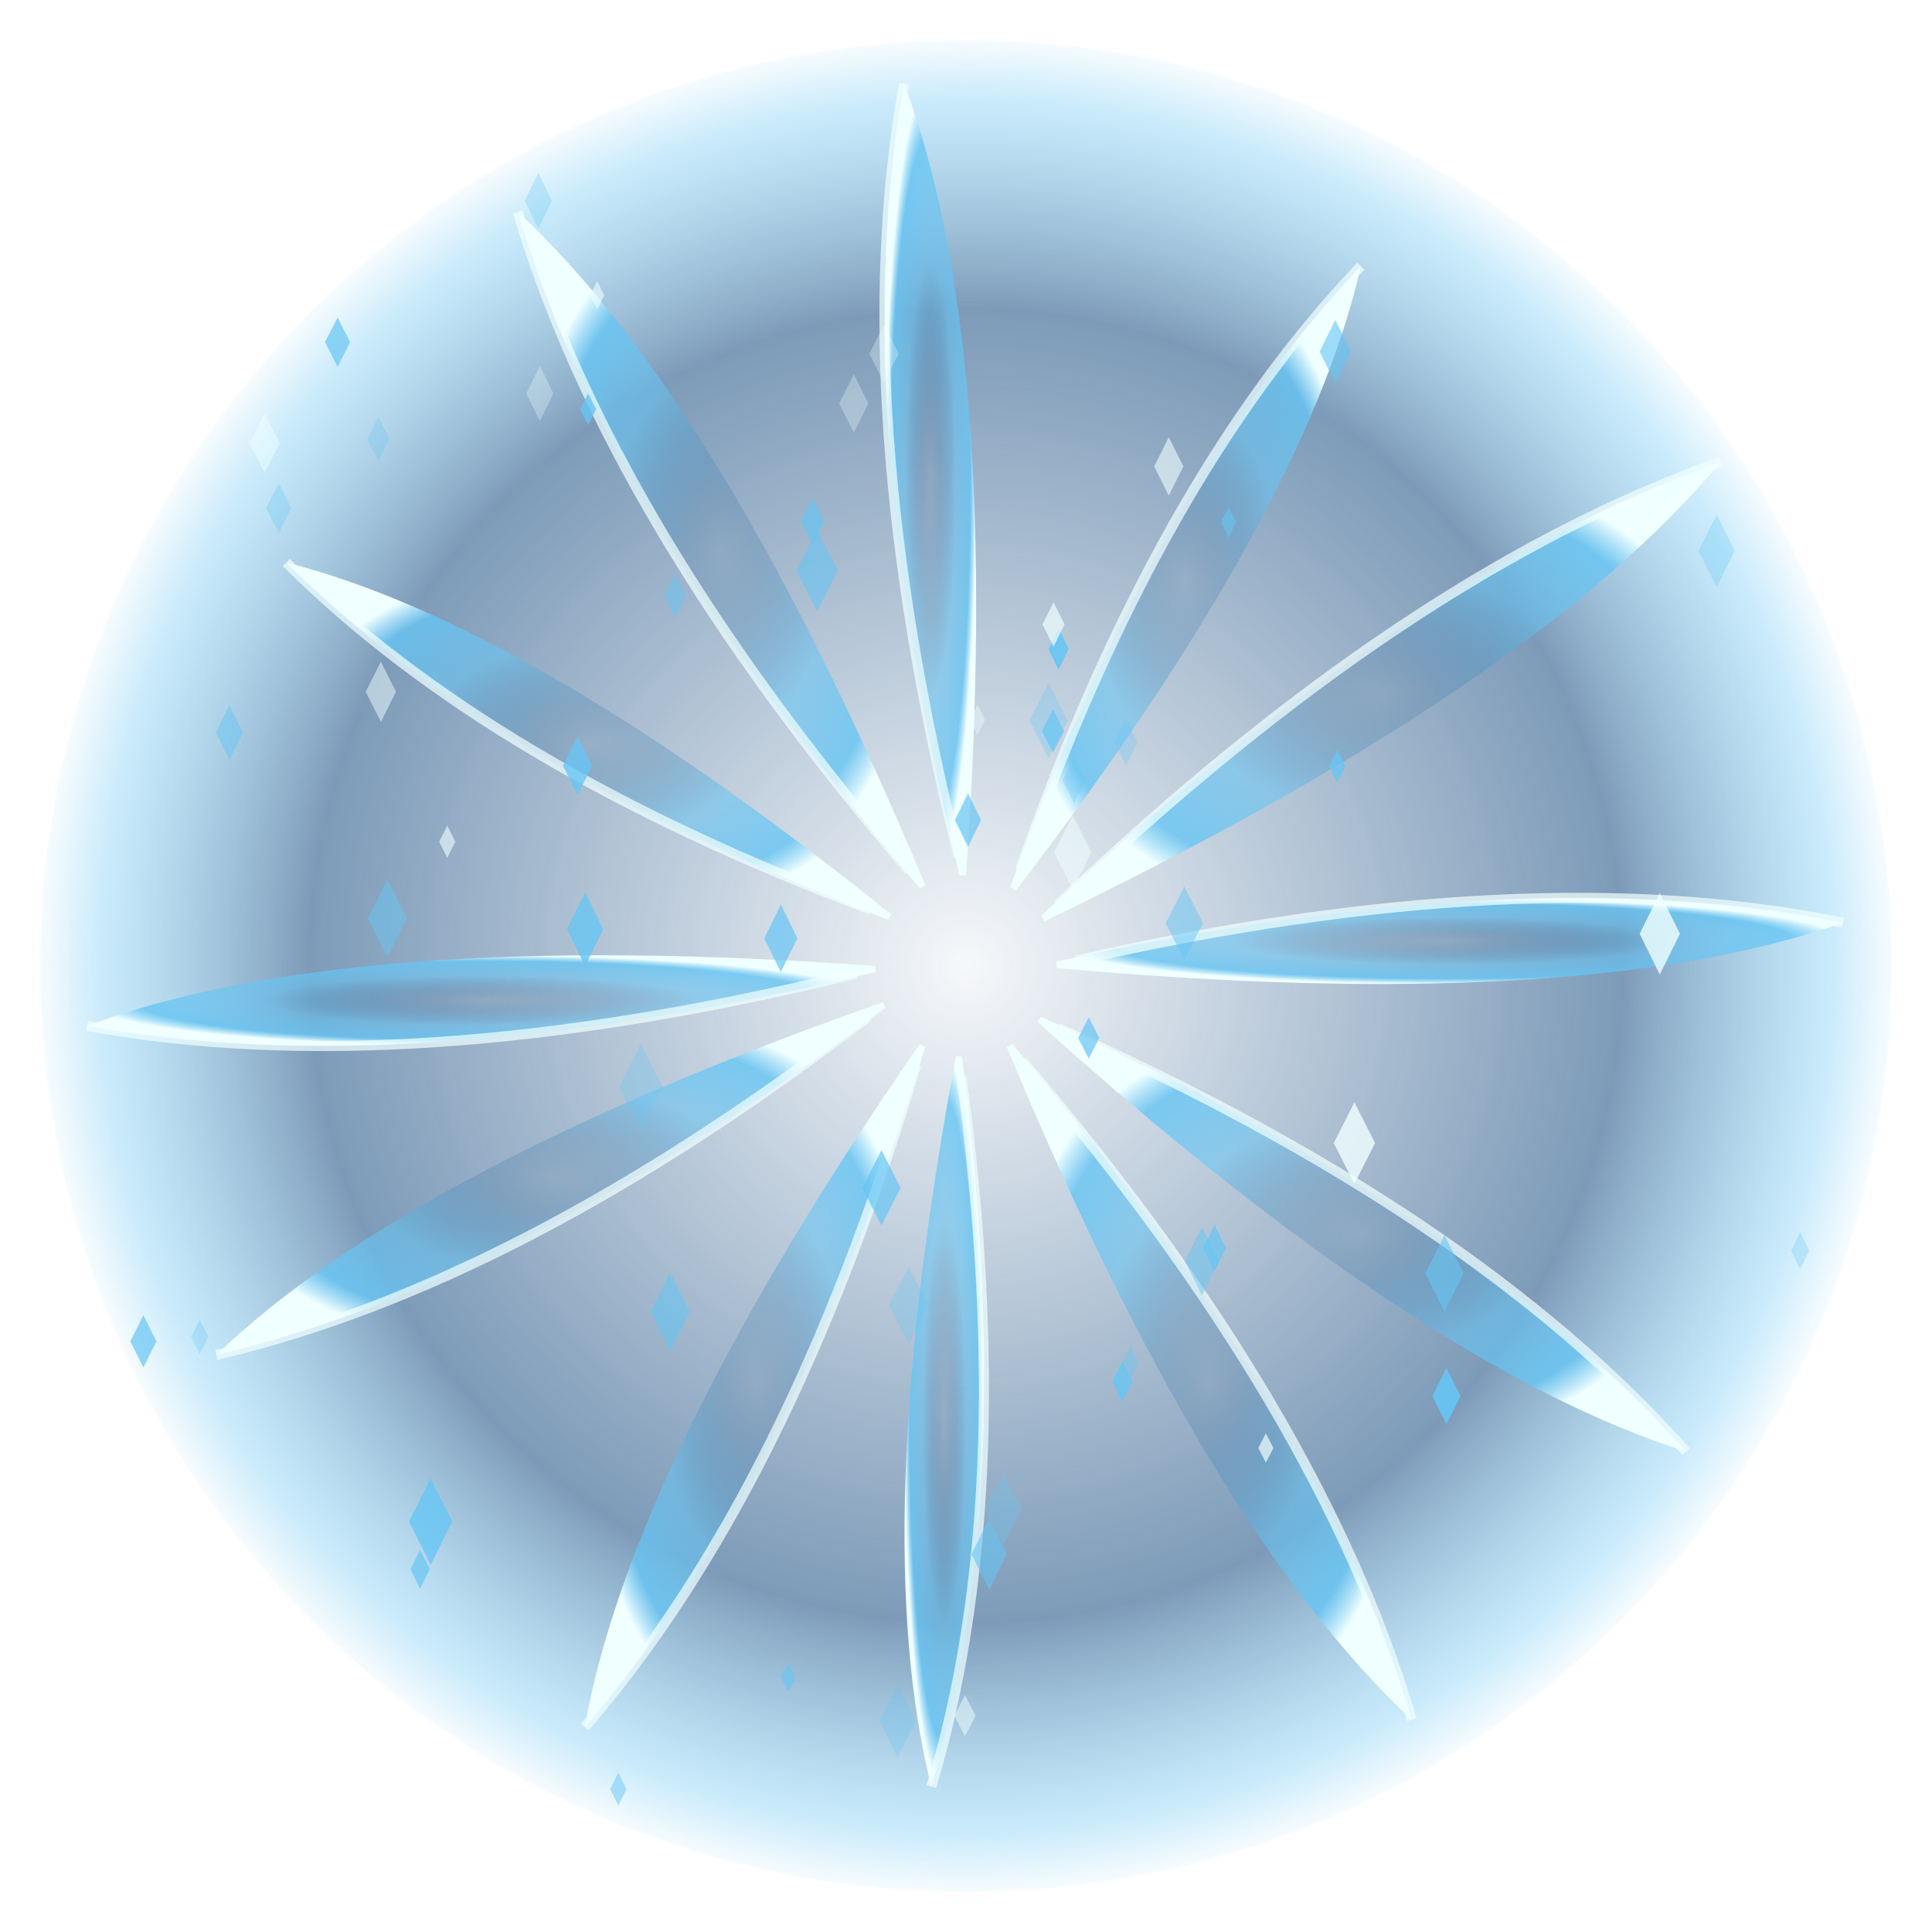
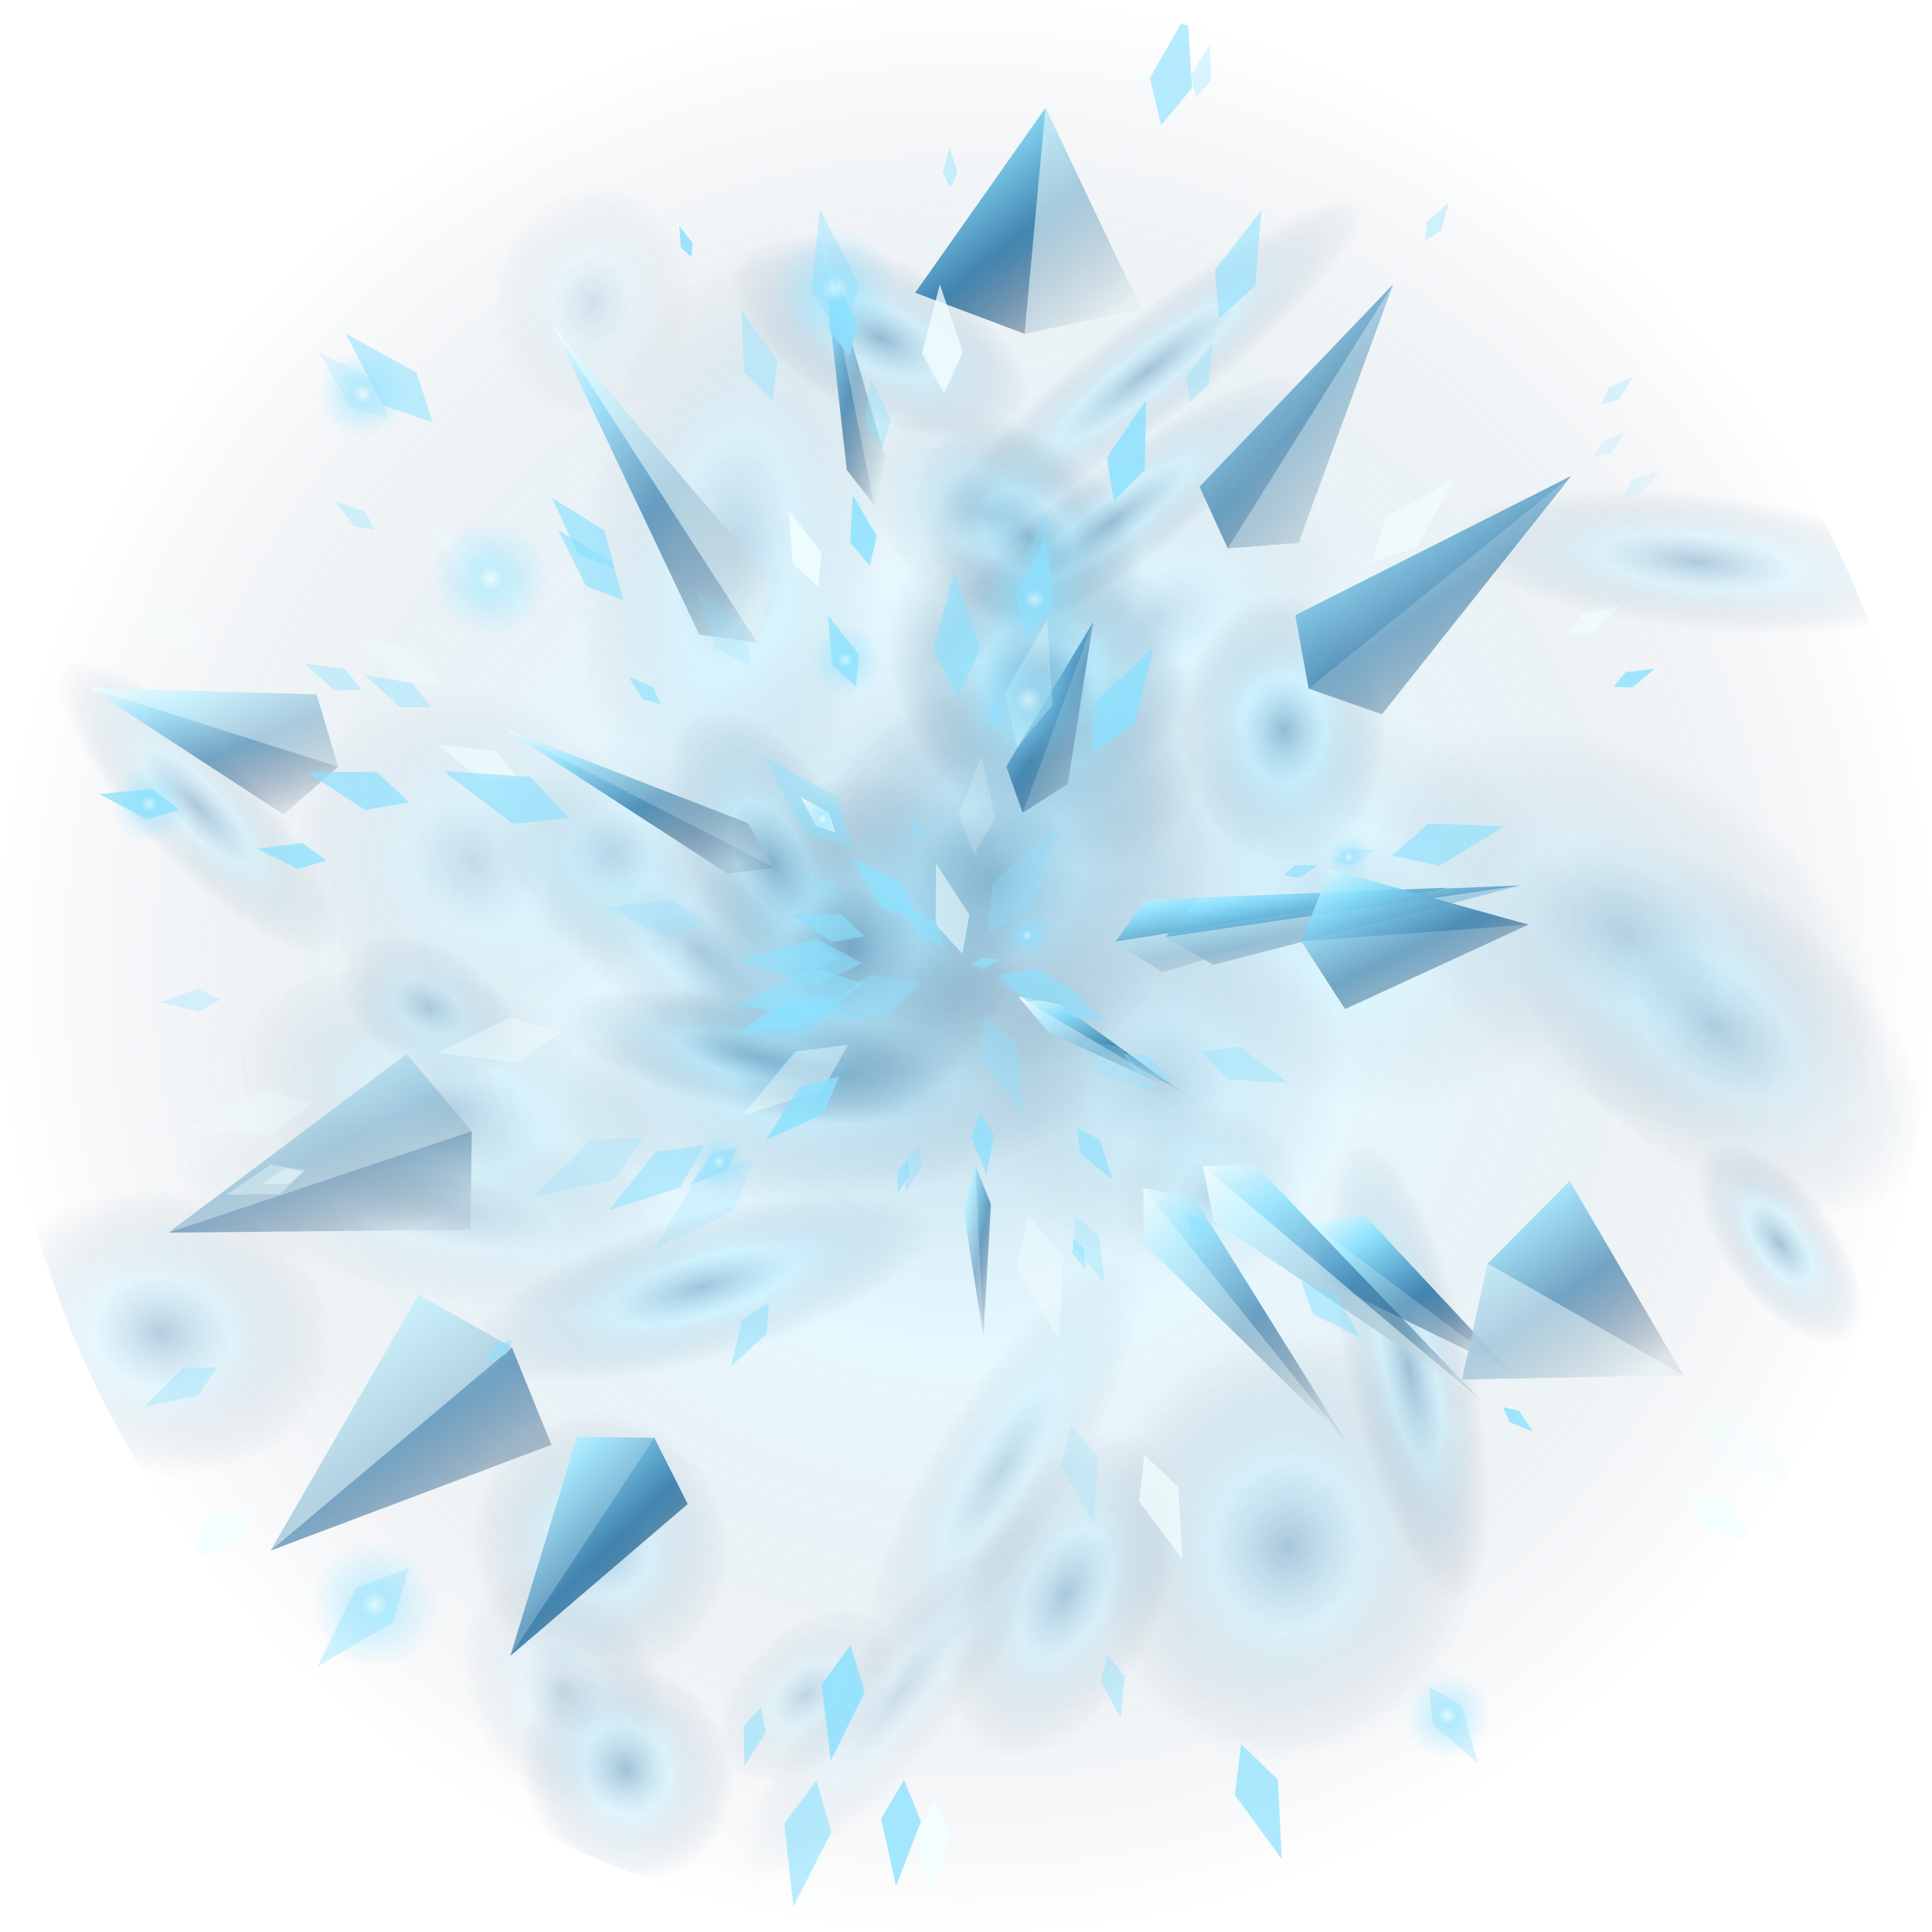
- <svg xmlns="http://www.w3.org/2000/svg" width="768" height="768" viewBox="0 0 384 384">
+ <svg xmlns="http://www.w3.org/2000/svg" width="384" height="384" viewBox="0 0 384 384">
+   <defs>
+     <radialGradient id="mist">
+       <stop stop-color="#387eac" stop-opacity=".7" />
+       <stop offset=".4" stop-color="#8be1ff" stop-opacity=".38" />
+       <stop offset="1" stop-color="#102d50" stop-opacity="0" />
+     </radialGradient>
+     <linearGradient id="facet" x1="0" y1="0" x2=".78" y2="1">
+       <stop stop-color="#f2ffff" />
+       <stop offset=".23" stop-color="#8be1ff" />
+       <stop offset=".58" stop-color="#387eac" />
+       <stop offset="1" stop-color="#102d50" stop-opacity=".12" />
+     </linearGradient>
+     <linearGradient id="hot">
+       <stop stop-color="#102d50" stop-opacity="0" />
+       <stop offset=".35" stop-color="#387eac" stop-opacity=".75" />
+       <stop offset=".72" stop-color="#8be1ff" />
+       <stop offset="1" stop-color="#f2ffff" />
+     </linearGradient>
+     <radialGradient id="spark">
+       <stop stop-color="#f2ffff" stop-opacity=".96" />
+       <stop offset=".22" stop-color="#8be1ff" stop-opacity=".75" />
+       <stop offset="1" stop-color="#8be1ff" stop-opacity="0" />
+     </radialGradient>
+     <linearGradient id="beam" x1="0" y1="0" x2="0" y2="1">
+       <stop stop-color="#102d50" stop-opacity="0" />
+       <stop offset=".24" stop-color="#387eac" stop-opacity=".72" />
+       <stop offset=".46" stop-color="#8be1ff" />
+       <stop offset=".52" stop-color="#f2ffff" />
+       <stop offset=".67" stop-color="#8be1ff" />
+       <stop offset="1" stop-color="#102d50" stop-opacity="0" />
+     </linearGradient>
+   </defs>
  <defs>
    <clipPath id="bounds">
-       <circle cx="192" cy="192" r="184" />
+       <circle cx="192" cy="192" r="192" />
    </clipPath>
-     <radialGradient id="field">
-       <stop offset="0" stop-color="#1f5285" stop-opacity=".04" />
-       <stop offset=".7" stop-color="#1f5285" stop-opacity=".58" />
-       <stop offset=".92" stop-color="#66c5f4" stop-opacity=".36" />
-       <stop offset="1" stop-color="#66c5f4" stop-opacity="0" />
-     </radialGradient>
-     <radialGradient id="material">
-       <stop stop-color="#1f5285" stop-opacity=".1" />
-       <stop offset=".55" stop-color="#66c5f4" stop-opacity=".55" />
-       <stop offset=".87" stop-color="#66c5f4" stop-opacity=".8" />
-       <stop offset="1" stop-color="#f0ffff" />
-     </radialGradient>
  </defs>
  <g clip-path="url(#bounds)">
-     <circle cx="192" cy="192" r="184" fill="url(#field)" />
-     <path d="M210.0 191.1Q303.4 170.6 366.3 183.4Q313.7 201.8 210.0 192.4Z" fill="url(#material)" />
-     <path d="M214.0 190.9Q303.4 170.6 366.3 183.4" stroke="#f0ffff" opacity=".72" stroke-width="2" fill="none" />
-     <path d="M206.9 202.1Q292.9 241.1 335.1 288.5Q282.6 271.9 206.2 203.1Z" fill="url(#material)" />
-     <path d="M210.2 204.3Q292.9 241.1 335.1 288.5" stroke="#f0ffff" opacity=".72" stroke-width="2" fill="none" />
-     <path d="M201.2 207.5Q262.6 280.4 280.6 341.8Q239.9 304.0 200.1 208.1Z" fill="url(#material)" />
-     <path d="M203.2 210.9Q262.6 280.4 280.6 341.8" stroke="#f0ffff" opacity=".72" stroke-width="2" fill="none" />
-     <path d="M191.2 210.0Q202.4 297.6 185.1 355.1Q172.4 304.6 190.0 209.9Z" fill="url(#material)" />
-     <path d="M191.1 214.0Q202.4 297.6 185.1 355.1" stroke="#f0ffff" opacity=".72" stroke-width="2" fill="none" />
-     <path d="M183.9 208.1Q156.9 296.3 116.2 343.3Q125.7 290.1 182.8 207.5Z" fill="url(#material)" />
-     <path d="M182.1 211.7Q156.9 296.3 116.2 343.3" stroke="#f0ffff" opacity=".72" stroke-width="2" fill="none" />
-     <path d="M176.0 200.3Q103.1 255.3 43.0 269.3Q81.6 232.1 175.5 199.2Z" fill="url(#material)" />
-     <path d="M172.5 202.1Q103.1 255.3 43.0 269.3" stroke="#f0ffff" opacity=".72" stroke-width="2" fill="none" />
-     <path d="M174.0 193.2Q80.6 215.5 17.3 203.9Q69.6 184.4 174.0 192.0Z" fill="url(#material)" />
-     <path d="M170.1 193.5Q80.6 215.5 17.3 203.9" stroke="#f0ffff" opacity=".72" stroke-width="2" fill="none" />
-     <path d="M176.5 182.8Q97.8 152.6 56.9 111.8Q105.5 124.1 177.2 181.8Z" fill="url(#material)" />
-     <path d="M173.1 180.8Q97.8 152.6 56.9 111.8" stroke="#f0ffff" opacity=".72" stroke-width="2" fill="none" />
-     <path d="M182.8 176.5Q121.1 103.6 102.9 42.1Q143.8 79.9 183.9 175.9Z" fill="url(#material)" />
-     <path d="M180.8 173.1Q121.1 103.6 102.9 42.1" stroke="#f0ffff" opacity=".72" stroke-width="2" fill="none" />
-     <path d="M190.7 174.0Q168.2 80.2 179.7 16.6Q199.4 69.1 192.0 174.0Z" fill="url(#material)" />
-     <path d="M190.5 170.1Q168.2 80.2 179.7 16.6" stroke="#f0ffff" opacity=".72" stroke-width="2" fill="none" />
-     <path d="M200.8 176.3Q229.9 95.4 270.5 52.9Q259.1 102.6 201.9 177.0Z" fill="url(#material)" />
-     <path d="M202.8 172.8Q229.9 95.4 270.5 52.9" stroke="#f0ffff" opacity=".72" stroke-width="2" fill="none" />
-     <path d="M207.0 182.0Q279.5 113.9 342.0 91.8Q305.2 136.1 207.6 183.1Z" fill="url(#material)" />
-     <path d="M210.3 179.8Q279.5 113.9 342.0 91.8" stroke="#f0ffff" opacity=".72" stroke-width="2" fill="none" />
-     <path d="M75.7 131.5l3.0 6.0 -3.0 6.0 -3.0 -6.0z" fill="#f0ffff" opacity="0.5" />
-     <path d="M210.4 124.9l2.0 4.1 -2.0 4.1 -2.0 -4.1z" fill="#66c5f4" opacity="0.9" />
-     <path d="M265.8 149.1l1.6 3.2 -1.6 3.2 -1.6 -3.2z" fill="#66c5f4" opacity="0.8" />
-     <path d="M77.0 174.8l3.9 7.7 -3.9 7.7 -3.9 -7.7z" fill="#66c5f4" opacity="0.5" />
-     <path d="M88.9 164.1l1.6 3.2 -1.6 3.2 -1.6 -3.2z" fill="#f0ffff" opacity="0.6" />
-     <path d="M223.1 270.6l2.0 4.0 -2.0 4.0 -2.0 -4.0z" fill="#66c5f4" opacity="0.8" />
-     <path d="M199.4 292.8l3.6 7.2 -3.6 7.2 -3.6 -7.2z" fill="#66c5f4" opacity="0.3" />
-     <path d="M156.7 330.5l1.5 2.9 -1.5 2.9 -1.5 -2.9z" fill="#66c5f4" opacity="0.6" />
-     <path d="M194.3 140.1l1.5 3.0 -1.5 3.0 -1.5 -3.0z" fill="#f0ffff" opacity="0.4" />
-     <path d="M39.7 262.3l1.7 3.4 -1.7 3.4 -1.7 -3.4z" fill="#66c5f4" opacity="0.3" />
-     <path d="M265.4 63.6l3.1 6.3 -3.1 6.3 -3.1 -6.3z" fill="#66c5f4" opacity="0.6" />
-     <path d="M341.2 102.3l3.6 7.2 -3.6 7.2 -3.6 -7.2z" fill="#66c5f4" opacity="0.3" />
-     <path d="M107.3 72.7l2.7 5.5 -2.7 5.5 -2.7 -5.5z" fill="#f0ffff" opacity="0.3" />
-     <path d="M114.8 146.4l2.9 5.8 -2.9 5.8 -2.9 -5.8z" fill="#66c5f4" opacity="0.8" />
-     <path d="M155.2 179.8l3.3 6.7 -3.3 6.7 -3.3 -6.7z" fill="#66c5f4" opacity="0.7" />
-     <path d="M223.8 142.8l2.3 4.7 -2.3 4.7 -2.3 -4.7z" fill="#66c5f4" opacity="0.3" />
-     <path d="M329.9 177.5l4.0 8.1 -4.0 8.1 -4.0 -8.1z" fill="#f0ffff" opacity="0.8" />
-     <path d="M180.6 251.7l3.9 7.7 -3.9 7.7 -3.9 -7.7z" fill="#66c5f4" opacity="0.3" />
-     <path d="M241.4 243.5l2.3 4.6 -2.3 4.6 -2.3 -4.6z" fill="#66c5f4" opacity="0.7" />
-     <path d="M196.6 301.8l3.5 7.1 -3.5 7.1 -3.5 -7.1z" fill="#66c5f4" opacity="0.6" />
-     <path d="M191.8 336.9l2.1 4.1 -2.1 4.1 -2.1 -4.1z" fill="#f0ffff" opacity="0.5" />
-     <path d="M357.8 244.9l1.8 3.7 -1.8 3.7 -1.8 -3.7z" fill="#66c5f4" opacity="0.3" />
-     <path d="M213.5 150.6l2.3 4.5 -2.3 4.5 -2.3 -4.5z" fill="#66c5f4" opacity="0.3" />
-     <path d="M175.2 228.6l3.8 7.5 -3.8 7.5 -3.8 -7.5z" fill="#66c5f4" opacity="0.7" />
-     <path d="M213.2 162.0l3.7 7.4 -3.7 7.4 -3.7 -7.4z" fill="#f0ffff" opacity="0.5" />
-     <path d="M75.2 82.8l2.2 4.4 -2.2 4.4 -2.2 -4.4z" fill="#66c5f4" opacity="0.3" />
-     <path d="M28.5 261.4l2.6 5.2 -2.6 5.2 -2.6 -5.2z" fill="#66c5f4" opacity="0.7" />
-     <path d="M55.4 96.0l2.5 5.0 -2.5 5.0 -2.5 -5.0z" fill="#66c5f4" opacity="0.3" />
-     <path d="M52.6 82.2l3.0 5.9 -3.0 5.9 -3.0 -5.9z" fill="#f0ffff" opacity="0.5" />
-     <path d="M224.7 267.6l1.6 3.2 -1.6 3.2 -1.6 -3.2z" fill="#66c5f4" opacity="0.4" />
-     <path d="M161.5 98.9l2.3 4.7 -2.3 4.7 -2.3 -4.7z" fill="#66c5f4" opacity="0.7" />
-     <path d="M122.9 352.3l1.6 3.3 -1.6 3.3 -1.6 -3.3z" fill="#66c5f4" opacity="0.5" />
-     <path d="M232.3 86.9l2.9 5.8 -2.9 5.8 -2.9 -5.8z" fill="#f0ffff" opacity="0.6" />
-     <path d="M208.4 135.7l3.8 7.5 -3.8 7.5 -3.8 -7.5z" fill="#66c5f4" opacity="0.3" />
-     <path d="M107.0 34.4l2.7 5.5 -2.7 5.5 -2.7 -5.5z" fill="#66c5f4" opacity="0.3" />
-     <path d="M116.9 78.2l1.6 3.1 -1.6 3.1 -1.6 -3.1z" fill="#66c5f4" opacity="0.8" />
-     <path d="M209.4 119.7l2.2 4.4 -2.2 4.4 -2.2 -4.4z" fill="#f0ffff" opacity="0.7" />
-     <path d="M67.1 63.1l2.5 4.9 -2.5 4.9 -2.5 -4.9z" fill="#66c5f4" opacity="0.7" />
-     <path d="M235.4 176.2l3.7 7.3 -3.7 7.3 -3.7 -7.3z" fill="#66c5f4" opacity="0.5" />
-     <path d="M287.1 245.5l3.8 7.6 -3.8 7.6 -3.8 -7.6z" fill="#66c5f4" opacity="0.6" />
-     <path d="M269.2 219.1l4.1 8.1 -4.1 8.1 -4.1 -8.1z" fill="#f0ffff" opacity="0.8" />
-     <path d="M178.4 334.9l3.6 7.2 -3.6 7.2 -3.6 -7.2z" fill="#66c5f4" opacity="0.3" />
-     <path d="M287.5 271.9l2.8 5.6 -2.8 5.6 -2.8 -5.6z" fill="#66c5f4" opacity="0.9" />
-     <path d="M162.4 105.3l4.1 8.1 -4.1 8.1 -4.1 -8.1z" fill="#66c5f4" opacity="0.6" />
-     <path d="M175.7 64.5l2.9 5.8 -2.9 5.8 -2.9 -5.8z" fill="#f0ffff" opacity="0.3" />
-     <path d="M216.4 202.2l2.1 4.1 -2.1 4.1 -2.1 -4.1z" fill="#66c5f4" opacity="0.7" />
-     <path d="M244.2 100.7l1.5 3.1 -1.5 3.1 -1.5 -3.1z" fill="#66c5f4" opacity="0.6" />
-     <path d="M127.4 207.4l4.3 8.6 -4.3 8.6 -4.3 -8.6z" fill="#66c5f4" opacity="0.3" />
-     <path d="M169.7 74.4l2.9 5.8 -2.9 5.8 -2.9 -5.8z" fill="#f0ffff" opacity="0.3" />
-     <path d="M116.3 177.4l3.6 7.3 -3.6 7.3 -3.6 -7.3z" fill="#66c5f4" opacity="0.8" />
-     <path d="M85.6 293.8l4.3 8.6 -4.3 8.6 -4.3 -8.6z" fill="#66c5f4" opacity="0.8" />
-     <path d="M45.6 140.1l2.7 5.5 -2.7 5.5 -2.7 -5.5z" fill="#66c5f4" opacity="0.5" />
-     <path d="M251.6 284.9l1.5 2.9 -1.5 2.9 -1.5 -2.9z" fill="#f0ffff" opacity="0.7" />
-     <path d="M83.5 308.0l1.9 3.9 -1.9 3.9 -1.9 -3.9z" fill="#66c5f4" opacity="0.7" />
-     <path d="M209.3 141.0l2.2 4.3 -2.2 4.3 -2.2 -4.3z" fill="#66c5f4" opacity="0.7" />
-     <path d="M192.4 157.7l2.6 5.3 -2.6 5.3 -2.6 -5.3z" fill="#66c5f4" opacity="0.7" />
-     <path d="M118.7 55.9l1.4 2.8 -1.4 2.8 -1.4 -2.8z" fill="#f0ffff" opacity="0.6" />
-     <path d="M238.9 243.9l3.4 6.8 -3.4 6.8 -3.4 -6.8z" fill="#66c5f4" opacity="0.5" />
-     <path d="M133.2 252.9l3.9 7.8 -3.9 7.8 -3.9 -7.8z" fill="#66c5f4" opacity="0.6" />
-     <path d="M134.2 113.9l2.2 4.5 -2.2 4.5 -2.2 -4.5z" fill="#66c5f4" opacity="0.5" />
+     <circle cx="192" cy="192" r="192" fill="url(#mist)" opacity=".55" />
+     <ellipse cx="255.88" cy="307.4" rx="42.79" ry="37.92" transform="rotate(96.03 255.88 307.4)" fill="url(#mist)" opacity="0.54" />
+     <ellipse cx="139.44" cy="255.85" rx="47.62" ry="14.38" transform="rotate(164.46 139.44 255.85)" fill="url(#mist)" opacity="0.6" />
+     <ellipse cx="111.81" cy="335.53" rx="18.95" ry="25.33" transform="rotate(154.19 111.81 335.53)" fill="url(#mist)" opacity="0.32" />
+     <ellipse cx="221.1" cy="103.62" rx="47.33" ry="10.36" transform="rotate(323.22 221.1 103.62)" fill="url(#mist)" opacity="0.58" />
+     <ellipse cx="85.09" cy="200.25" rx="19.15" ry="12.09" transform="rotate(210.59 85.09 200.25)" fill="url(#mist)" opacity="0.42" />
+     <ellipse cx="174.97" cy="67.11" rx="15.57" ry="32.39" transform="rotate(297.24 174.97 67.11)" fill="url(#mist)" opacity="0.68" />
+     <ellipse cx="150.23" cy="210.01" rx="40.29" ry="10.94" transform="rotate(191.68 150.23 210.01)" fill="url(#mist)" opacity="0.67" />
+     <ellipse cx="90.5" cy="220.59" rx="45.46" ry="25.73" transform="rotate(199.27 90.5 220.59)" fill="url(#mist)" opacity="0.42" />
+     <ellipse cx="207.61" cy="138.48" rx="26.29" ry="37.66" transform="rotate(321.26 207.61 138.48)" fill="url(#mist)" opacity="0.66" />
+     <ellipse cx="167.91" cy="213.7" rx="57.3" ry="24.39" transform="rotate(173 167.91 213.7)" fill="url(#mist)" opacity="0.5" />
+     <ellipse cx="230.04" cy="122.83" rx="39.26" ry="24.78" transform="rotate(333.81 230.04 122.83)" fill="url(#mist)" opacity="0.28" />
+     <ellipse cx="153.6" cy="171.33" rx="33.37" ry="16.59" transform="rotate(243.29 153.6 171.33)" fill="url(#mist)" opacity="0.65" />
+     <ellipse cx="198.86" cy="292.33" rx="49.15" ry="13.56" transform="rotate(121.09 198.86 292.33)" fill="url(#mist)" opacity="0.36" />
+     <ellipse cx="196.84" cy="166.93" rx="41.45" ry="31.72" transform="rotate(315.92 196.84 166.93)" fill="url(#mist)" opacity="0.3" />
+     <ellipse cx="231.29" cy="215.67" rx="34.13" ry="36.93" transform="rotate(66.07 231.29 215.67)" fill="url(#mist)" opacity="0.29" />
+     <ellipse cx="340.67" cy="203.63" rx="49.7" ry="27.27" transform="rotate(39.47 340.67 203.63)" fill="url(#mist)" opacity="0.47" />
+     <ellipse cx="337.27" cy="111.64" rx="49.18" ry="13.61" transform="rotate(366.05 337.27 111.64)" fill="url(#mist)" opacity="0.53" />
+     <ellipse cx="195.32" cy="101.71" rx="18.68" ry="26.27" transform="rotate(307.11 195.32 101.71)" fill="url(#mist)" opacity="0.41" />
+     <ellipse cx="39.27" cy="160.29" rx="38.63" ry="11.54" transform="rotate(226.73 39.27 160.29)" fill="url(#mist)" opacity="0.54" />
+     <ellipse cx="117.85" cy="60.24" rx="23.26" ry="19.7" transform="rotate(275.63 117.85 60.24)" fill="url(#mist)" opacity="0.24" />
+     <ellipse cx="323.72" cy="185.86" rx="55.62" ry="34.18" transform="rotate(392.33 323.72 185.86)" fill="url(#mist)" opacity="0.35" />
+     <ellipse cx="160.25" cy="336.89" rx="20.9" ry="13.05" transform="rotate(137.36 160.25 336.89)" fill="url(#mist)" opacity="0.38" />
+     <ellipse cx="119.32" cy="307.21" rx="25.46" ry="26.88" transform="rotate(157.24 119.32 307.21)" fill="url(#mist)" opacity="0.57" />
+     <ellipse cx="139.07" cy="188.82" rx="51.68" ry="17.11" transform="rotate(218.44 139.07 188.82)" fill="url(#mist)" opacity="0.38" />
+     <ellipse cx="353.76" cy="247.18" rx="23.48" ry="10.96" transform="rotate(53.84 353.76 247.18)" fill="url(#mist)" opacity="0.62" />
+     <ellipse cx="240.73" cy="237.53" rx="18.27" ry="18.24" transform="rotate(78.06 240.73 237.53)" fill="url(#mist)" opacity="0.29" />
+     <ellipse cx="228.01" cy="73.91" rx="54.88" ry="10.36" transform="rotate(321.96 228.01 73.91)" fill="url(#mist)" opacity="0.59" />
+     <ellipse cx="89.86" cy="240.55" rx="54.06" ry="18.17" transform="rotate(189.58 89.86 240.55)" fill="url(#mist)" opacity="0.24" />
+     <ellipse cx="32.13" cy="264.96" rx="34.64" ry="28.41" transform="rotate(190.47 32.13 264.96)" fill="url(#mist)" opacity="0.5" />
+     <ellipse cx="255.15" cy="145.07" rx="20.37" ry="27.06" transform="rotate(358.38 255.15 145.07)" fill="url(#mist)" opacity="0.68" />
+     <ellipse cx="121.67" cy="169.59" rx="22.81" ry="20.79" transform="rotate(232.67 121.67 169.59)" fill="url(#mist)" opacity="0.28" />
+     <ellipse cx="211.77" cy="316.77" rx="34.95" ry="19.56" transform="rotate(115.99 211.77 316.77)" fill="url(#mist)" opacity="0.53" />
+     <ellipse cx="124.5" cy="351.8" rx="20.48" ry="22.99" transform="rotate(147.9 124.5 351.8)" fill="url(#mist)" opacity="0.61" />
+     <ellipse cx="94.08" cy="171.35" rx="37.02" ry="33.05" transform="rotate(226.91 94.08 171.35)" fill="url(#mist)" opacity="0.3" />
+     <ellipse cx="197.66" cy="175.3" rx="45.44" ry="37.89" transform="rotate(323.73 197.66 175.3)" fill="url(#mist)" opacity="0.45" />
+     <ellipse cx="280.18" cy="272.55" rx="47.06" ry="12.43" transform="rotate(77.41 280.18 272.55)" fill="url(#mist)" opacity="0.62" />
+     <ellipse cx="206.98" cy="133.48" rx="28.82" ry="28.76" transform="rotate(319.36 206.98 133.48)" fill="url(#mist)" opacity="0.52" />
+     <ellipse cx="267.67" cy="179.72" rx="49.47" ry="38.08" transform="rotate(385.79 267.67 179.72)" fill="url(#mist)" opacity="0.28" />
+     <ellipse cx="204.41" cy="106.31" rx="18.27" ry="26.12" transform="rotate(313.24 204.41 106.31)" fill="url(#mist)" opacity="0.61" />
+     <ellipse cx="169.12" cy="188.31" rx="32.33" ry="35.77" transform="rotate(224.16 169.12 188.31)" fill="url(#mist)" opacity="0.66" />
+     <ellipse cx="178.9" cy="336.63" rx="49.04" ry="11.48" transform="rotate(130.18 178.9 336.63)" fill="url(#mist)" opacity="0.28" />
+     <ellipse cx="145.65" cy="110" rx="60.23" ry="29.78" transform="rotate(275.52 145.65 110)" fill="url(#mist)" opacity="0.4" />
+     <path d="M260.1 136.86 L257.45 122.28 312.31 94.58 274.66 141.97Z" fill="url(#facet)" opacity="0.78" />
+     <path d="M260.1 136.86 L312.31 94.58 274.66 141.97Z" fill="#f2ffff" opacity="0.19" />
+     <path d="M202.41 198.11 L210.6 199.54 235.75 217.68 208.43 205.19Z" fill="url(#facet)" opacity="0.89" />
+     <path d="M202.41 198.11 L235.75 217.68 208.43 205.19Z" fill="#f2ffff" opacity="0.38" />
+     <path d="M260.55 243.05 L271.24 241.57 300.24 272.6 262.95 254.37Z" fill="url(#facet)" opacity="0.94" />
+     <path d="M260.55 243.05 L300.24 272.6 262.95 254.37Z" fill="#f2ffff" opacity="0.23" />
+     <path d="M173.75 100.4 L168.31 93.4 163.09 46.91 175.93 90.86Z" fill="url(#facet)" opacity="0.78" />
+     <path d="M173.75 100.4 L163.09 46.91 175.93 90.86Z" fill="#f2ffff" opacity="0.31" />
+     <path d="M203.64 66.34 L181.9 58.18 207.79 21.46 226.75 61.34Z" fill="url(#facet)" opacity="0.94" />
+     <path d="M203.64 66.34 L207.79 21.46 226.75 61.34Z" fill="#f2ffff" opacity="0.56" />
+     <path d="M67.21 152.41 L56.38 161.89 17.84 136.74 62.9 138.03Z" fill="url(#facet)" opacity="0.66" />
+     <path d="M67.21 152.41 L17.84 136.74 62.9 138.03Z" fill="#f2ffff" opacity="0.41" />
+     <path d="M295.69 251.14 L311.99 234.73 334.57 273.31 290.63 274.16Z" fill="url(#facet)" opacity="0.68" />
+     <path d="M295.69 251.14 L334.57 273.31 290.63 274.16Z" fill="#f2ffff" opacity="0.47" />
+     <path d="M203.26 161.55 L199.99 152.33 217.28 123.61 212.22 155.8Z" fill="url(#facet)" opacity="0.86" />
+     <path d="M203.26 161.55 L217.28 123.61 212.22 155.8Z" fill="#f2ffff" opacity="0.19" />
+     <path d="M93.77 224.85 L93.5 244.42 33.51 245 80.79 209.53Z" fill="url(#facet)" opacity="0.62" />
+     <path d="M93.77 224.85 L33.51 245 80.79 209.53Z" fill="#f2ffff" opacity="0.37" />
+     <path d="M227.26 236.14 L237.26 237.94 267.74 286.81 227.34 247.14Z" fill="url(#facet)" opacity="0.73" />
+     <path d="M227.26 236.14 L267.74 286.81 227.34 247.14Z" fill="#f2ffff" opacity="0.35" />
+     <path d="M244.01 108.98 L238.41 96.74 276.89 56.5 258.09 107.89Z" fill="url(#facet)" opacity="0.71" />
+     <path d="M244.01 108.98 L276.89 56.5 258.09 107.89Z" fill="#f2ffff" opacity="0.36" />
+     <path d="M150.49 127.71 L139 126.15 109.9 64.84 153.35 115.71Z" fill="url(#facet)" opacity="0.72" />
+     <path d="M150.49 127.71 L109.9 64.84 153.35 115.71Z" fill="#f2ffff" opacity="0.53" />
+     <path d="M221.67 187.17 L227.72 178.85 287.68 176.44 231.04 193.18Z" fill="url(#facet)" opacity="0.87" />
+     <path d="M221.67 187.17 L287.68 176.44 231.04 193.18Z" fill="#f2ffff" opacity="0.55" />
+     <path d="M231.71 186.23 L238.21 178.54 302.14 175.99 241.13 191.74Z" fill="url(#facet)" opacity="0.83" />
+     <path d="M231.71 186.23 L302.14 175.99 241.13 191.74Z" fill="#f2ffff" opacity="0.43" />
+     <path d="M239.1 231.75 L249.39 231.44 294.46 278.46 241.23 242.65Z" fill="url(#facet)" opacity="0.8" />
+     <path d="M239.1 231.75 L294.46 278.46 241.23 242.65Z" fill="#f2ffff" opacity="0.53" />
+     <path d="M130.05 285.78 L136.69 298.94 101.44 329.11 114.71 285.61Z" fill="url(#facet)" opacity="0.94" />
+     <path d="M130.05 285.78 L101.44 329.11 114.71 285.61Z" fill="#f2ffff" opacity="0.24" />
+     <path d="M153.94 172.44 L144.64 173.66 100.2 144.82 148.68 163.62Z" fill="url(#facet)" opacity="0.83" />
+     <path d="M153.94 172.44 L100.2 144.82 148.68 163.62Z" fill="#f2ffff" opacity="0.22" />
+     <path d="M258.65 187.1 L264.32 172.77 303.78 183.78 267.35 200.56Z" fill="url(#facet)" opacity="0.86" />
+     <path d="M258.65 187.1 L303.78 183.78 267.35 200.56Z" fill="#f2ffff" opacity="0.21" />
+     <path d="M101.77 267.86 L109.6 287.17 53.81 308.18 83.23 257.35Z" fill="url(#facet)" opacity="0.69" />
+     <path d="M101.77 267.86 L53.81 308.18 83.23 257.35Z" fill="#f2ffff" opacity="0.51" />
+     <path d="M193.87 231.58 L196.96 239.37 195.47 265.58 191.51 240.62Z" fill="url(#facet)" opacity="0.7" />
+     <path d="M193.87 231.58 L195.47 265.58 191.51 240.62Z" fill="#f2ffff" opacity="0.25" />
+     <path d="M85.58 105.19 L100.44 111.35 104.69 120.78 94.6 118.52Z" fill="#f2ffff" opacity="0.3" />
+     <circle cx="97.52" cy="114.93" r="11.68" fill="url(#spark)" opacity=".6" />
+     <path d="M188.74 29.34 L190.33 34.29 188.9 37.31 187.35 34.35Z" fill="#8be1ff" opacity="0.44" />
+     <path d="M233.07 214.92 L225.96 213.35 223.33 209.48 228 209.69Z" fill="#8be1ff" opacity="0.44" />
+     <path d="M196.06 233.39 L193.06 226.06 194.88 221.31 197.58 225.62Z" fill="#8be1ff" opacity="0.72" />
+     <path d="M51.11 168.71 L60.12 167.56 64.85 170.99 59.27 172.71Z" fill="#8be1ff" opacity="0.75" />
+     <path d="M37.73 224.23 L51.98 216.49 62.06 219.15 53.89 225.61Z" fill="#f2ffff" opacity="0.27" />
+     <path d="M235.99 2.48 L236.94 17.46 230.79 24.88 228.54 15.51Z" fill="#8be1ff" opacity="0.62" />
+     <path d="M241.01 68.16 L240.3 76.4 236.35 79.94 235.89 74.65Z" fill="#8be1ff" opacity="0.36" />
+     <path d="M157.69 378.91 L155.87 362.43 162.28 353.91 165.24 364.15Z" fill="#8be1ff" opacity="0.6" />
+     <path d="M210 182.99 L205.01 187.69 200.61 187.69 203.25 184.17Z" fill="#8be1ff" opacity="0.24" />
+     <circle cx="204.13" cy="185.93" r="4.97" fill="url(#spark)" opacity=".6" />
+     <path d="M34.77 311.67 L42.36 301.23 50.51 299.69 46.85 307.14Z" fill="#f2ffff" opacity="0.84" />
+     <path d="M145.25 271.67 L147.56 262.2 152.81 258.79 152.39 265.04Z" fill="#8be1ff" opacity="0.5" />
+     <path d="M165.83 55.38 L170.56 64.45 168.78 70.77 164.79 65.55Z" fill="#8be1ff" opacity="0.82" />
+     <path d="M208.1 101.67 L209.17 110.93 205.59 115.73 203.89 109.99Z" fill="#8be1ff" opacity="0.36" />
+     <path d="M216.18 198.82 L204.22 199.02 198.53 193.84 206.08 192.4Z" fill="#8be1ff" opacity="0.65" />
+     <path d="M147.6 221.68 L158.09 208.98 168.59 207.65 163.35 216.85Z" fill="#f2ffff" opacity="0.41" />
+     <path d="M217.38 302.9 L210.89 291.46 212.88 283.25 218.25 289.78Z" fill="#8be1ff" opacity="0.24" />
+     <path d="M198.18 138.55 L198.93 142.78 197.42 145.09 196.48 142.49Z" fill="#8be1ff" opacity="0.68" />
+     <path d="M207.93 106.67 L209.35 119.89 204.19 126.7 201.84 118.48Z" fill="#8be1ff" opacity="0.58" />
+     <circle cx="205.59" cy="119.19" r="9.65" fill="url(#spark)" opacity=".6" />
+     <path d="M169.28 170.49 L179.52 175.64 182.03 182.56 174.99 180.43Z" fill="#8be1ff" opacity="0.75" />
+     <path d="M52.04 235.31 L56.65 232.21 60.17 232.79 57.59 235.26Z" fill="#f2ffff" opacity="0.39" />
+     <path d="M157.13 181.75 L167.12 181.69 171.82 186.07 165.5 187.2Z" fill="#8be1ff" opacity="0.62" />
+     <path d="M152.25 226.59 L158.95 215.97 166.77 213.96 163.69 221.42Z" fill="#8be1ff" opacity="0.81" />
+     <path d="M130.04 248.18 L139.08 233.2 149.9 230.17 145.83 240.65Z" fill="#8be1ff" opacity="0.23" />
+     <path d="M178.09 374.88 L175.14 361.41 179.69 353.8 183.04 362.01Z" fill="#8be1ff" opacity="0.77" />
+     <path d="M87.12 209.2 L101.54 202.16 111.39 205.22 103.04 211.27Z" fill="#f2ffff" opacity="0.39" />
+     <path d="M215.8 252.45 L213.09 249.01 213.34 246.21 215.43 248.09Z" fill="#8be1ff" opacity="0.5" />
+     <path d="M162.93 41.54 L170.75 56.46 167.83 66.88 161.24 58.3Z" fill="#8be1ff" opacity="0.39" />
+     <circle cx="165.99" cy="57.38" r="12.22" fill="url(#spark)" opacity=".6" />
+     <path d="M106.23 237.75 L117.58 226.49 127.85 226.22 121.91 234.6Z" fill="#8be1ff" opacity="0.26" />
+     <path d="M159.76 203.17 L172.83 193.74 183.1 195.08 175.86 202.49Z" fill="#8be1ff" opacity="0.36" />
+     <path d="M288.85 95.51 L281.71 108.72 272.54 111.75 275.61 102.6Z" fill="#f2ffff" opacity="0.61" />
+     <path d="M230.3 217.27 L218.68 213.78 214.78 207.03 222.52 207.96Z" fill="#8be1ff" opacity="0.26" />
+     <path d="M146.02 199.88 L161.28 192.3 171.75 195.47 162.93 201.95Z" fill="#8be1ff" opacity="0.55" />
+     <path d="M147.4 61.7 L154.57 71.72 153.51 79.56 147.87 74.01Z" fill="#8be1ff" opacity="0.39" />
+     <path d="M147.99 350.99 L147.82 343.08 151.23 339.31 152.2 344.29Z" fill="#8be1ff" opacity="0.54" />
+     <path d="M210.53 266.29 L202.03 251.97 204.35 241.52 211.32 249.65Z" fill="#f2ffff" opacity="0.41" />
+     <path d="M19.74 157.83 L30.31 156.82 35.7 160.99 29.12 162.8Z" fill="#8be1ff" opacity="0.76" />
+     <circle cx="29.71" cy="159.81" r="7.7" fill="url(#spark)" opacity=".6" />
+     <path d="M124.85 134.43 L129.87 136.65 131.24 139.91 127.82 139.05Z" fill="#8be1ff" opacity="0.6" />
+     <path d="M165.15 349.91 L163.28 334.85 169.04 326.98 171.88 336.31Z" fill="#8be1ff" opacity="0.82" />
+     <path d="M209.94 164.75 L205.23 180.49 196.1 185.78 197.34 175.3Z" fill="#8be1ff" opacity="0.32" />
+     <path d="M350.21 307.59 L338.99 303.63 335.48 296.83 343.02 298.11Z" fill="#f2ffff" opacity="0.84" />
+     <path d="M61.02 153.47 L74.83 153.4 81.32 159.44 72.59 161.01Z" fill="#8be1ff" opacity="0.69" />
+     <path d="M145.8 205.68 L158.31 197.5 167.76 199.18 160.74 205.73Z" fill="#8be1ff" opacity="0.52" />
+     <path d="M151.7 150.22 L166.44 158.5 169.69 168.87 159.44 165.25Z" fill="#8be1ff" opacity="0.43" />
+     <path d="M324.63 74.79 L321.75 79.44 318.35 80.34 319.67 77.08Z" fill="#8be1ff" opacity="0.32" />
+     <path d="M159.13 158.4 L164.79 161.53 166.06 165.48 162.14 164.13Z" fill="#f2ffff" opacity="0.68" />
+     <circle cx="163.46" cy="162.83" r="4.69" fill="url(#spark)" opacity=".6" />
+     <path d="M219.6 202.72 L213.23 202.21 210.47 199.17 214.56 198.79Z" fill="#8be1ff" opacity="0.64" />
+     <path d="M323.05 85.83 L320.16 90.08 316.93 90.79 318.3 87.78Z" fill="#8be1ff" opacity="0.2" />
+     <path d="M66.76 99.7 L72.58 101.78 74.39 105.32 70.47 104.64Z" fill="#8be1ff" opacity="0.34" />
+     <path d="M158.29 173.91 L165.19 175.32 167.81 179.02 163.28 178.89Z" fill="#8be1ff" opacity="0.28" />
+     <path d="M186.8 56.55 L191.38 69.92 187.63 78.19 183.26 70.23Z" fill="#f2ffff" opacity="0.77" />
+     <path d="M147.86 204.55 L156.77 198.86 163.44 200.12 158.43 204.7Z" fill="#8be1ff" opacity="0.78" />
+     <path d="M240.47 8.85 L240.7 15.99 237.67 19.43 236.74 14.94Z" fill="#8be1ff" opacity="0.31" />
+     <path d="M120.39 180.41 L133.44 178.69 140.31 183.63 132.23 186.16Z" fill="#8be1ff" opacity="0.28" />
+     <path d="M137.04 235.62 L141.55 229.14 146.52 228.09 144.38 232.69Z" fill="#8be1ff" opacity="0.49" />
+     <circle cx="142.96" cy="230.92" r="5.73" fill="url(#spark)" opacity=".6" />
+     <path d="M45 237.43 L53.84 231.49 60.59 232.61 55.64 237.34Z" fill="#f2ffff" opacity="0.39" />
+     <path d="M109.72 98.98 L120.17 105.46 122.21 113.1 114.88 110.15Z" fill="#8be1ff" opacity="0.66" />
+     <path d="M250.69 41.86 L249.48 56.79 242.34 63.23 241.47 53.65Z" fill="#8be1ff" opacity="0.56" />
+     <path d="M328.88 132.92 L324.43 136.67 320.69 136.46 323.1 133.6Z" fill="#8be1ff" opacity="0.78" />
+     <path d="M241.64 247.85 L236.68 244.79 235.71 241.17 239.18 242.57Z" fill="#8be1ff" opacity="0.42" />
+     <path d="M195.05 150.28 L197.8 162.68 193.63 169.69 190.52 162.15Z" fill="#f2ffff" opacity="0.21" />
+     <path d="M227.77 79.56 L227.54 93.31 221.38 99.64 220.01 90.91Z" fill="#8be1ff" opacity="0.81" />
+     <path d="M221.14 234.46 L214.73 229.3 214.01 224.07 218.63 226.63Z" fill="#8be1ff" opacity="0.64" />
+     <path d="M164.56 122.31 L170.69 130.1 170.12 136.44 165.39 132.19Z" fill="#8be1ff" opacity="0.73" />
+     <circle cx="168.04" cy="131.14" r="7.19" fill="url(#spark)" opacity=".6" />
+     <path d="M204.98 197.55 L200.07 196.99 198.02 194.57 201.19 194.38Z" fill="#8be1ff" opacity="0.21" />
+     <path d="M186.05 171.62 L192.68 181.83 191.28 189.53 185.96 183.79Z" fill="#f2ffff" opacity="0.55" />
+     <path d="M146.61 190.81 L162.21 186.57 171.37 191.46 161.96 195.86Z" fill="#8be1ff" opacity="0.56" />
+     <path d="M256.07 215.24 L244.08 214.56 238.77 208.96 246.43 208.07Z" fill="#8be1ff" opacity="0.38" />
+     <path d="M152.31 189.36 L161.82 187.18 167.23 190.35 161.45 192.77Z" fill="#8be1ff" opacity="0.38" />
+     <path d="M96.36 270.94 L98.91 267.13 101.78 266.47 100.59 269.16Z" fill="#8be1ff" opacity="0.6" />
+     <path d="M321.9 120.44 L316.59 125.86 311.71 126.05 314.48 122.03Z" fill="#f2ffff" opacity="0.5" />
+     <path d="M173.04 75.08 L177.09 83.42 175.31 89.1 171.83 84.27Z" fill="#8be1ff" opacity="0.38" />
+     <path d="M273.37 168.83 L268.49 171.95 264.83 171.26 267.57 168.75Z" fill="#8be1ff" opacity="0.26" />
+     <circle cx="268.03" cy="170.35" r="4.2" fill="url(#spark)" opacity=".6" />
+     <path d="M219.63 255.2 L213.37 247.82 213.69 241.61 218.46 245.59Z" fill="#8be1ff" opacity="0.31" />
+     <path d="M110.99 105.43 L121.7 111.66 123.97 119.3 116.5 116.53Z" fill="#8be1ff" opacity="0.64" />
+     <path d="M26.84 121.39 L38.03 122.65 42.71 128.17 35.48 128.6Z" fill="#f2ffff" opacity="0.33" />
+     <path d="M261.99 172 L258.07 174.51 255.13 173.96 257.34 171.94Z" fill="#8be1ff" opacity="0.67" />
+     <path d="M181.04 161.47 L183.58 164.92 183.26 167.65 181.27 165.75Z" fill="#8be1ff" opacity="0.39" />
+     <path d="M198.76 190.75 L195.38 192.49 193.03 191.81 194.98 190.34Z" fill="#8be1ff" opacity="0.7" />
+     <path d="M68.68 66.29 L82.82 74.08 86 83.95 76.2 80.58Z" fill="#8be1ff" opacity="0.53" />
+     <path d="M70.32 126.59 L82.99 129.18 87.78 135.98 79.47 135.73Z" fill="#f2ffff" opacity="0.27" />
+     <path d="M63.41 70.03 L74.6 75.68 77.35 83.26 69.64 80.91Z" fill="#8be1ff" opacity="0.23" />
+     <circle cx="72.12" cy="78.3" r="9.1" fill="url(#spark)" opacity=".6" />
+     <path d="M254.76 369.51 L245.42 356.74 246.68 346.65 253.99 353.71Z" fill="#8be1ff" opacity="0.71" />
+     <path d="M299.04 164.24 L286.14 172.07 276.65 170.05 283.96 163.67Z" fill="#8be1ff" opacity="0.63" />
+     <path d="M222.76 341.55 L218.78 334.17 220.17 328.96 223.5 333.19Z" fill="#8be1ff" opacity="0.43" />
+     <path d="M87.05 148.03 L98.39 149.23 103.17 154.79 95.86 155.28Z" fill="#f2ffff" opacity="0.6" />
+     <path d="M180.07 236.99 L179.86 230.63 182.57 227.56 183.4 231.57Z" fill="#8be1ff" opacity="0.34" />
+     <path d="M28.66 279.57 L36.33 271.93 43.28 271.73 39.27 277.41Z" fill="#8be1ff" opacity="0.36" />
+     <path d="M120.97 240.56 L130.37 228.92 139.9 227.62 135.22 236.02Z" fill="#8be1ff" opacity="0.51" />
+     <path d="M287.93 40.35 L286.39 45.87 283.24 47.77 283.6 44.11Z" fill="#8be1ff" opacity="0.38" />
+     <path d="M208.15 123.11 L209.19 140.15 202.18 148.58 199.64 137.91Z" fill="#f2ffff" opacity="0.31" />
+     <circle cx="204.42" cy="139.03" r="12.39" fill="url(#spark)" opacity=".6" />
+     <path d="M31.8 199.16 L39.24 196.56 43.87 198.62 39.44 201.09Z" fill="#8be1ff" opacity="0.29" />
+     <path d="M178.55 179.3 L185.99 183.04 187.83 188.06 182.71 186.52Z" fill="#8be1ff" opacity="0.57" />
+     <path d="M178.39 237.17 L178.4 232.77 180.34 230.72 180.82 233.5Z" fill="#8be1ff" opacity="0.62" />
+     <path d="M60.41 131.86 L68.55 132.98 71.87 137.09 66.59 137.27Z" fill="#8be1ff" opacity="0.4" />
+     <path d="M359.76 295.54 L343.28 291.13 337.51 281.81 348.43 282.78Z" fill="#f2ffff" opacity="0.44" />
+     <path d="M304.72 284.6 L300.03 282.64 298.7 279.66 301.89 280.39Z" fill="#8be1ff" opacity="0.79" />
+     <path d="M270.45 265.91 L260.94 261.15 258.59 254.73 265.13 256.7Z" fill="#8be1ff" opacity="0.52" />
+     <path d="M135 44.89 L137.67 48.33 137.41 51.11 135.34 49.23Z" fill="#8be1ff" opacity="0.85" />
+     <path d="M63.09 331.28 L70.77 315.6 81.26 311.65 78.13 322.42Z" fill="#8be1ff" opacity="0.38" />
+     <circle cx="74.45" cy="319.01" r="12.67" fill="url(#spark)" opacity=".6" />
+     <path d="M156.74 101.47 L163.27 109.83 162.64 116.62 157.59 112.05Z" fill="#f2ffff" opacity="0.8" />
+     <path d="M138.32 117.24 L148.04 124.73 149.29 132.51 142.31 128.84Z" fill="#8be1ff" opacity="0.19" />
+     <path d="M203.31 221.65 L194.77 210.55 195.66 201.6 202.29 207.68Z" fill="#8be1ff" opacity="0.35" />
+     <path d="M88.13 153.27 L105.45 154.41 113.05 162.57 101.96 163.76Z" fill="#8be1ff" opacity="0.62" />
+     <path d="M72.6 134.23 L81.89 135.72 85.58 140.51 79.53 140.59Z" fill="#8be1ff" opacity="0.41" />
+     <path d="M235.02 309.95 L226.39 298.38 227.44 289.16 234.18 295.54Z" fill="#f2ffff" opacity="0.73" />
+     <path d="M329.7 93.67 L326.14 98.26 322.46 98.84 324.2 95.54Z" fill="#8be1ff" opacity="0.18" />
+     <path d="M189.69 113.51 L194.83 128.97 190.43 138.46 185.47 129.24Z" fill="#8be1ff" opacity="0.61" />
+     <path d="M293.78 350.46 L284.77 342.74 283.95 335.16 290.51 339.05Z" fill="#8be1ff" opacity="0.34" />
+     <circle cx="287.64" cy="340.9" r="8.61" fill="url(#spark)" opacity=".6" />
+     <path d="M229.25 128.79 L225.5 144.03 217.04 149.52 217.73 139.45Z" fill="#8be1ff" opacity="0.79" />
+     <path d="M185.06 376.03 L182.1 364.6 185.75 357.94 188.88 364.85Z" fill="#f2ffff" opacity="0.85" />
+     <path d="M169.49 98.38 L174.24 106.53 172.87 112.43 168.97 107.8Z" fill="#8be1ff" opacity="0.81" />
  </g>
</svg>
